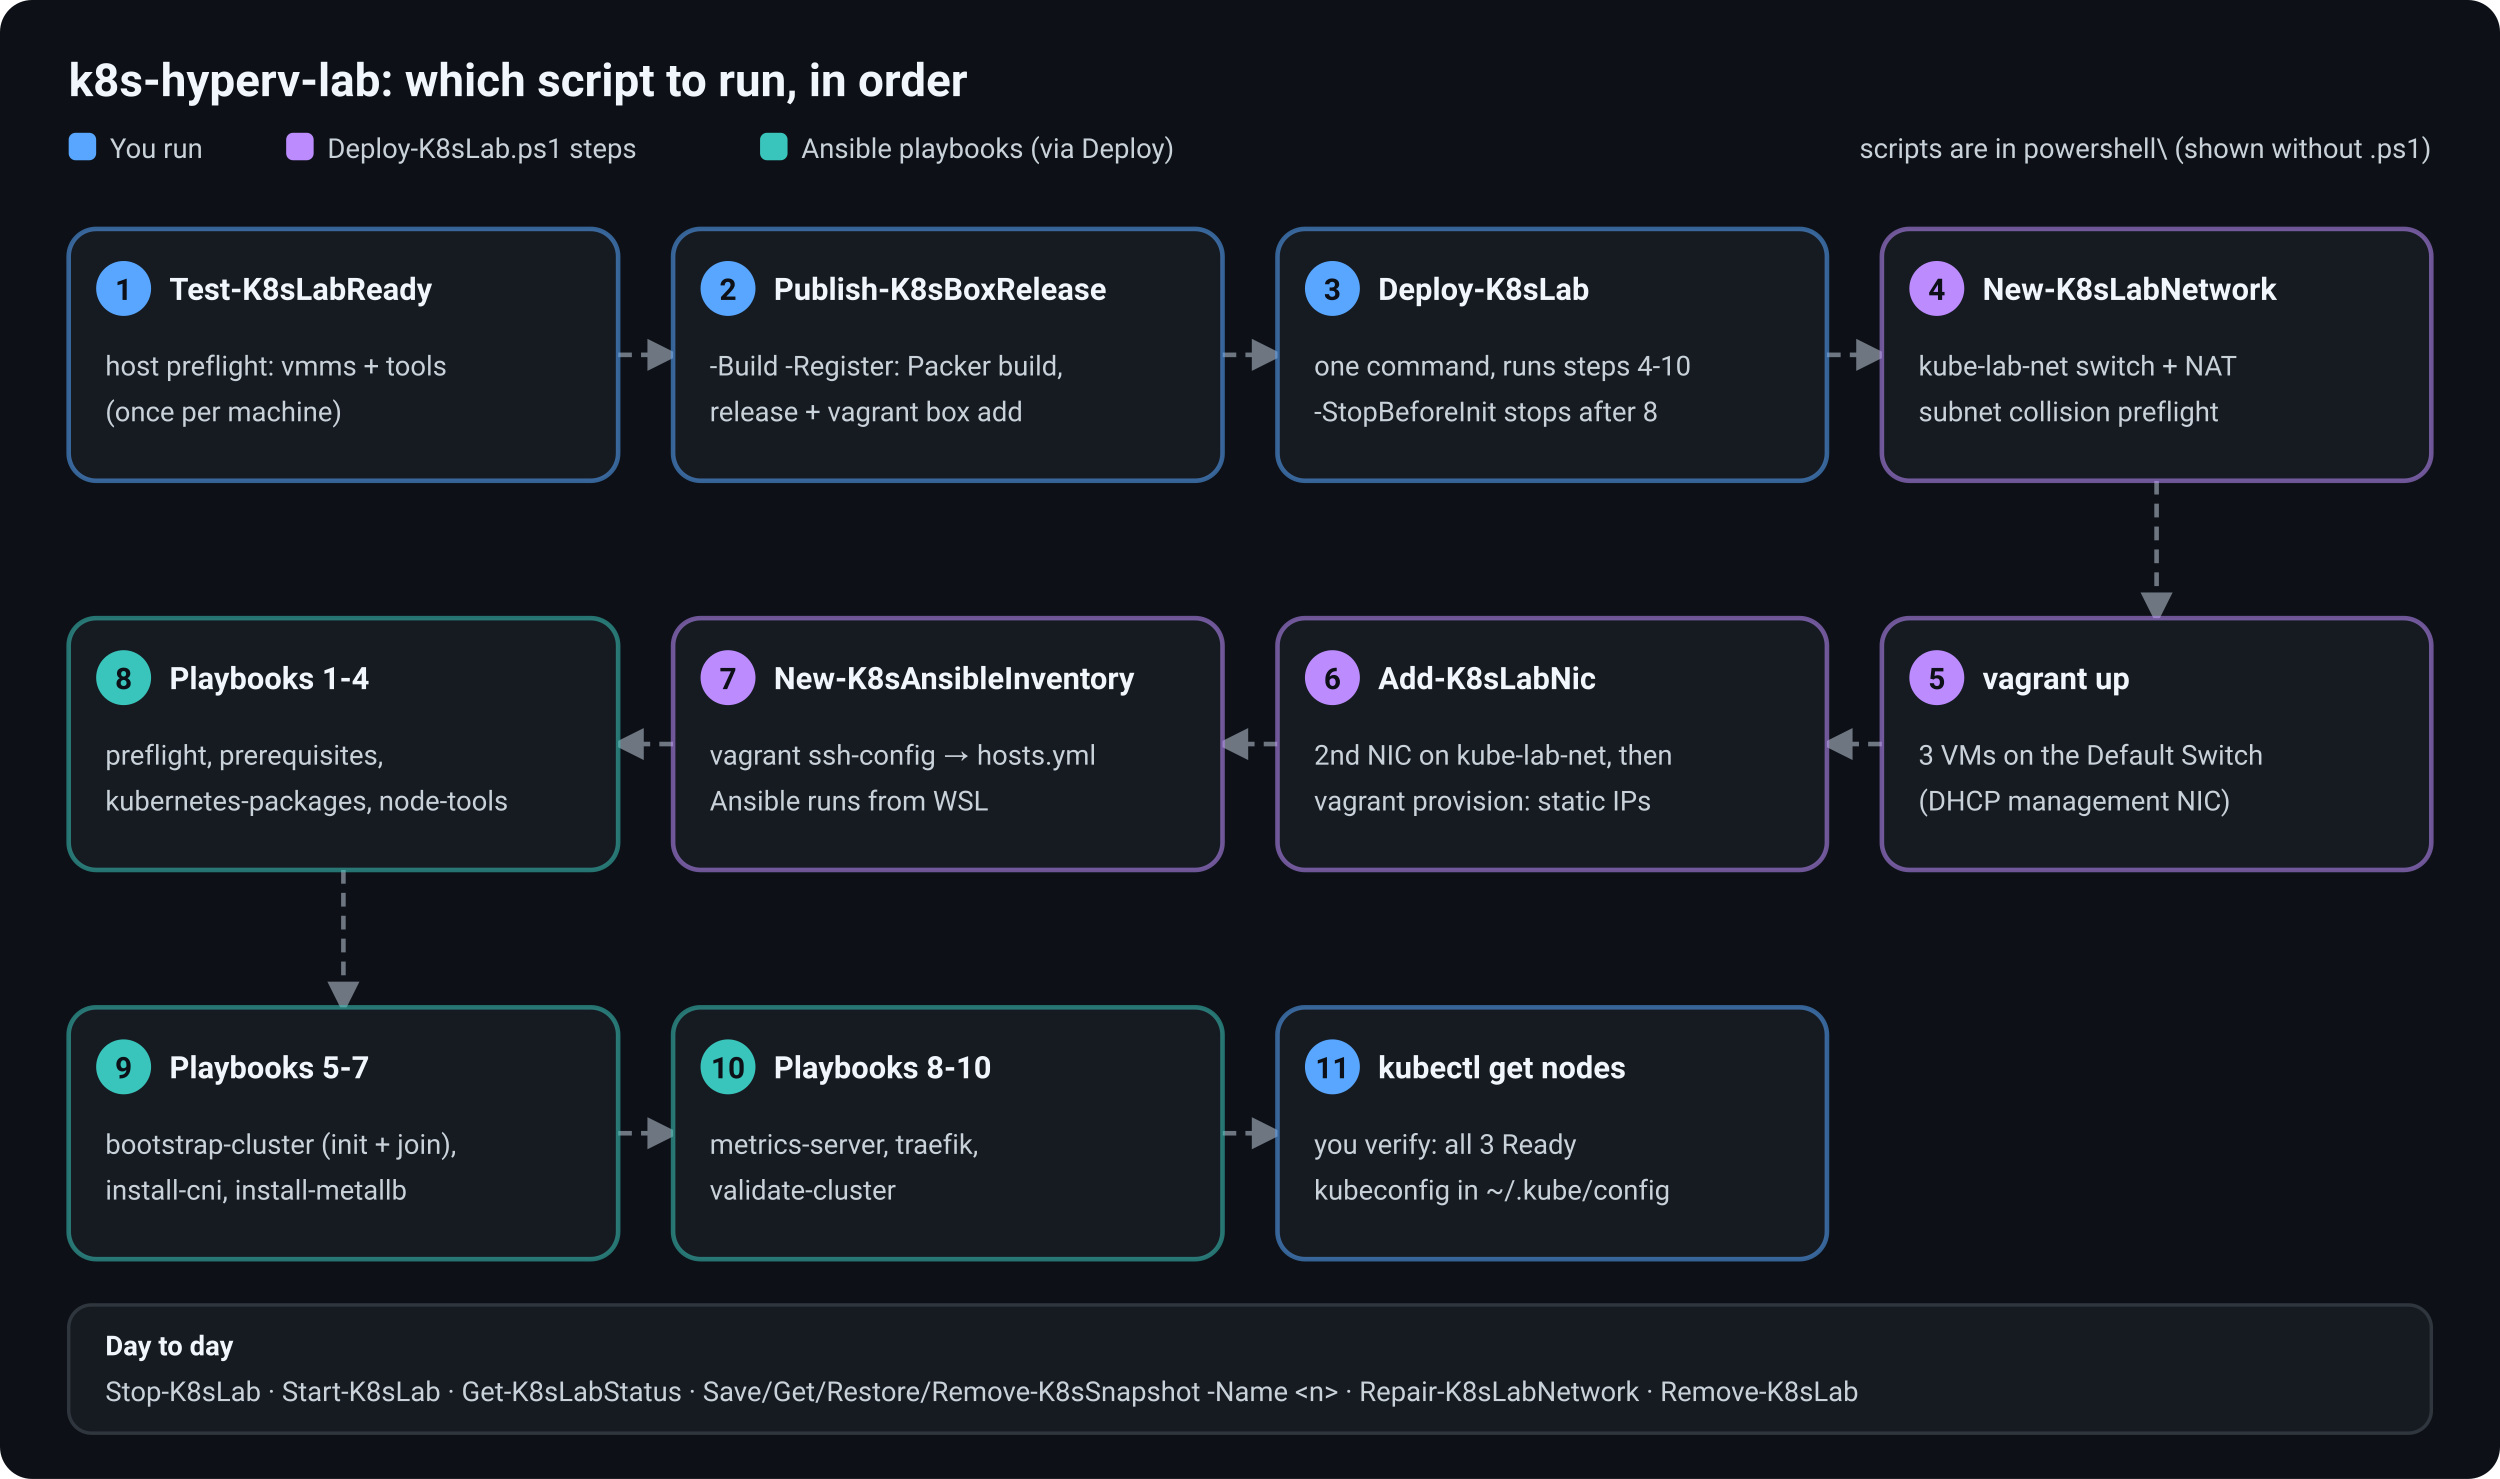
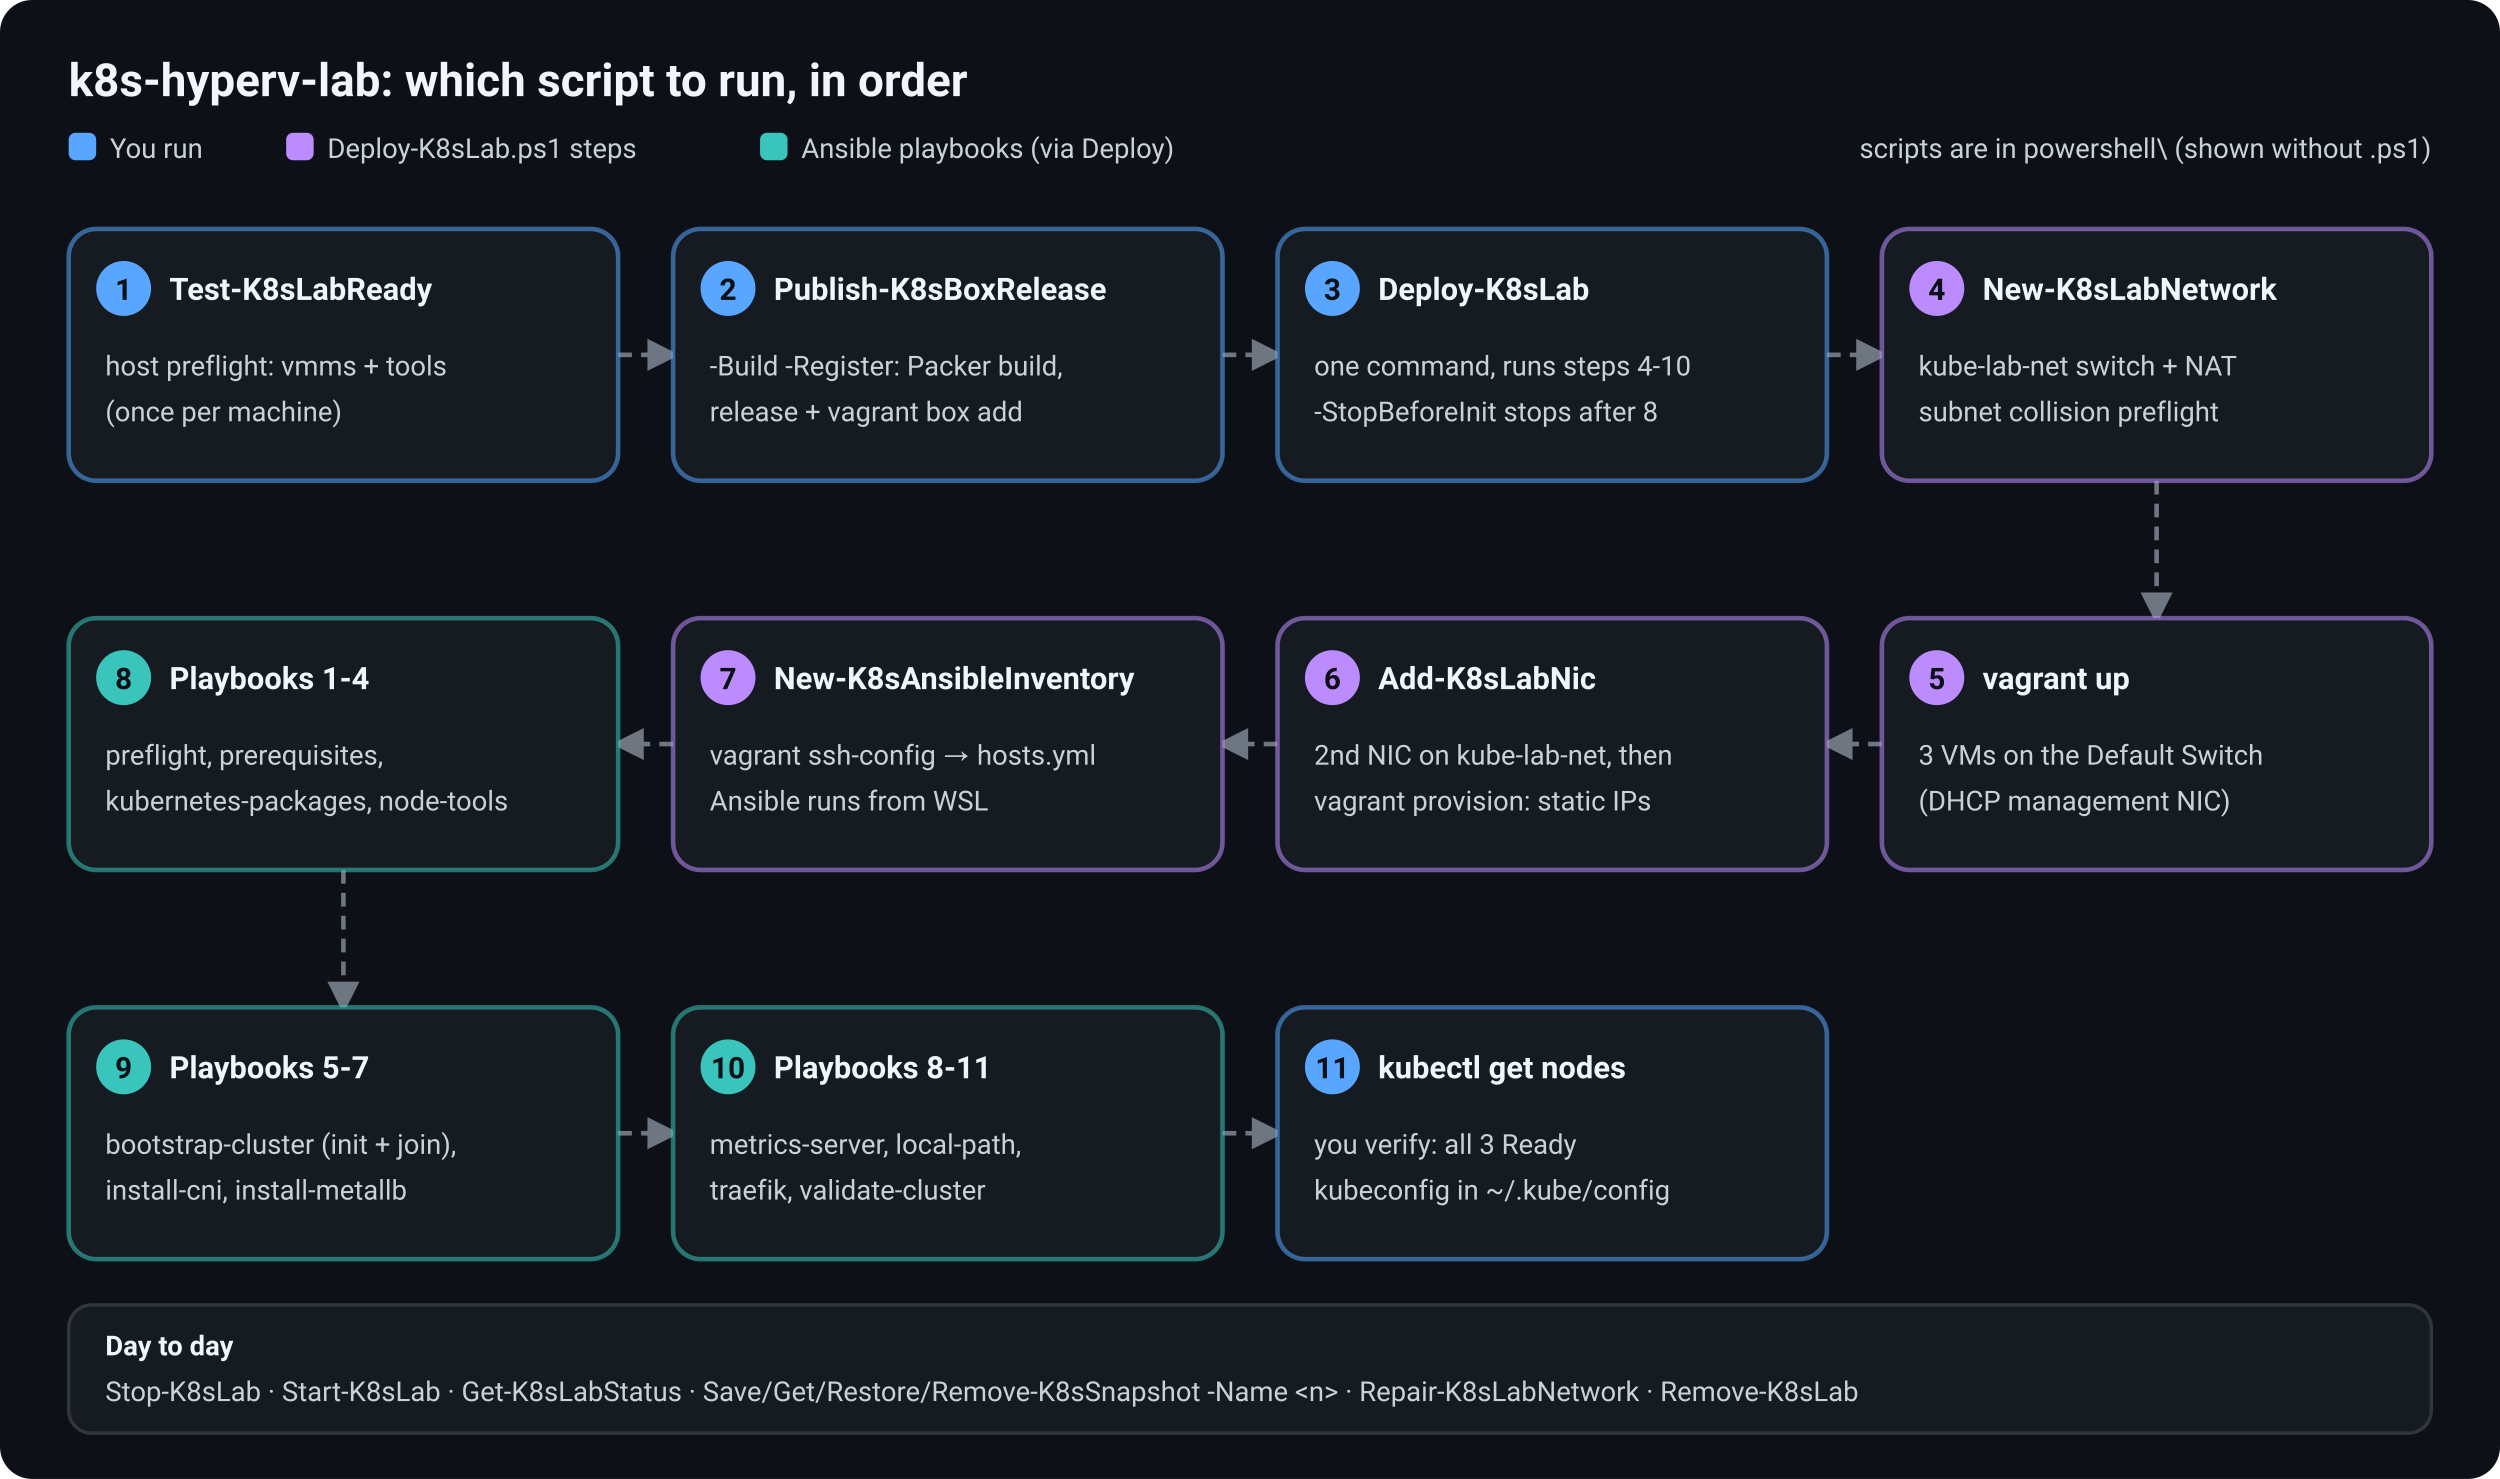
<svg xmlns="http://www.w3.org/2000/svg" viewBox="0 0 1092 646" width="1092" height="646" role="img" aria-labelledby="t d">
  <style>
.bg { fill: #0d1117; }
.title { font: 700 20px 'Segoe UI', Roboto, Helvetica, Arial, sans-serif; fill: #f0f6fc; }
.legend { font: 12px 'Segoe UI', Roboto, Helvetica, Arial, sans-serif; fill: #c9d1d9; }
.base { fill: #161b22; stroke-width: 2; stroke-opacity: .55; }
.glow { opacity: 0; }
.num { font: 700 13px 'Segoe UI', Roboto, Helvetica, Arial, sans-serif; fill: #0d1117; }
.h { font: 700 13.5px 'Segoe UI', Roboto, Helvetica, Arial, sans-serif; fill: #f0f6fc; }
.s { font: 12px 'Segoe UI', Roboto, Helvetica, Arial, sans-serif; fill: #c9d1d9; }
.strip { fill: #161b22; stroke: #30363d; stroke-width: 1.5; }
.striph { font: 700 12px 'Segoe UI', Roboto, Helvetica, Arial, sans-serif; fill: #f0f6fc; }
.flow { stroke: #6e7681; stroke-width: 2; fill: none; stroke-dasharray: 6 4; animation: dash 1s linear infinite; }
.head { fill: #6e7681; }
.pulse { animation: pulse 17.6s linear infinite; }
@keyframes pulse {
  0% { opacity: 0; }
  0.727% { opacity: .38; }
  7.727% { opacity: .38; }
  9.546% { opacity: 0; }
  100% { opacity: 0; }
}
@keyframes dash { to { stroke-dashoffset: -20; } }
@media (prefers-reduced-motion: reduce) {
  .flow, .pulse { animation: none; }
}
</style>
  <rect class="bg" width="1092" height="646" rx="14" />
  <text class="title" x="30" y="42">k8s-hyperv-lab: which script to run, in order</text>
  <rect x="30" y="58" width="12" height="12" rx="3" fill="#58a6ff" />
  <text class="legend" x="48" y="69">You run</text>
  <rect x="125" y="58" width="12" height="12" rx="3" fill="#bc8cff" />
  <text class="legend" x="143" y="69">Deploy-K8sLab.ps1 steps</text>
  <rect x="332" y="58" width="12" height="12" rx="3" fill="#39c5bb" />
  <text class="legend" x="350" y="69">Ansible playbooks (via Deploy)</text>
  <text class="legend" x="1062" y="69" text-anchor="end">scripts are in powershell\ (shown without .ps1)</text>
  <defs>
    <marker id="ah" viewBox="0 0 10 10" refX="8" refY="5" markerWidth="7" markerHeight="7" orient="auto-start-reverse">
      <path d="M0 0L10 5L0 10z" class="head" />
    </marker>
  </defs>
  <line class="flow" x1="270" y1="155.0" x2="294" y2="155.0" marker-end="url(#ah)" />
  <line class="flow" x1="534" y1="155.0" x2="558" y2="155.0" marker-end="url(#ah)" />
  <line class="flow" x1="798" y1="155.0" x2="822" y2="155.0" marker-end="url(#ah)" />
  <line class="flow" x1="942.0" y1="210" x2="942.0" y2="270" marker-end="url(#ah)" />
  <line class="flow" x1="822" y1="325.0" x2="798" y2="325.0" marker-end="url(#ah)" />
  <line class="flow" x1="558" y1="325.0" x2="534" y2="325.0" marker-end="url(#ah)" />
  <line class="flow" x1="294" y1="325.0" x2="270" y2="325.0" marker-end="url(#ah)" />
  <line class="flow" x1="150.0" y1="380" x2="150.0" y2="440" marker-end="url(#ah)" />
  <line class="flow" x1="270" y1="495.0" x2="294" y2="495.0" marker-end="url(#ah)" />
  <line class="flow" x1="534" y1="495.0" x2="558" y2="495.0" marker-end="url(#ah)" />
  <g>
    <rect class="base" x="30" y="100" width="240" height="110" rx="12" stroke="#58a6ff" />
    <rect class="glow pulse" x="30" y="100" width="240" height="110" rx="12" fill="#58a6ff" style="animation-delay:0.0s" />
    <circle cx="54" cy="126" r="12" fill="#58a6ff" />
    <text class="num" x="54" y="131" text-anchor="middle">1</text>
    <text class="h" x="74" y="131">Test-K8sLabReady</text>
    <text class="s" x="46" y="164">host preflight: vmms + tools</text>
    <text class="s" x="46" y="184">(once per machine)</text>
  </g>
  <g>
    <rect class="base" x="294" y="100" width="240" height="110" rx="12" stroke="#58a6ff" />
    <rect class="glow pulse" x="294" y="100" width="240" height="110" rx="12" fill="#58a6ff" style="animation-delay:1.6s" />
    <circle cx="318" cy="126" r="12" fill="#58a6ff" />
    <text class="num" x="318" y="131" text-anchor="middle">2</text>
    <text class="h" x="338" y="131">Publish-K8sBoxRelease</text>
    <text class="s" x="310" y="164">-Build -Register: Packer build,</text>
    <text class="s" x="310" y="184">release + vagrant box add</text>
  </g>
  <g>
    <rect class="base" x="558" y="100" width="240" height="110" rx="12" stroke="#58a6ff" />
    <rect class="glow pulse" x="558" y="100" width="240" height="110" rx="12" fill="#58a6ff" style="animation-delay:3.2s" />
    <circle cx="582" cy="126" r="12" fill="#58a6ff" />
    <text class="num" x="582" y="131" text-anchor="middle">3</text>
    <text class="h" x="602" y="131">Deploy-K8sLab</text>
    <text class="s" x="574" y="164">one command, runs steps 4-10</text>
    <text class="s" x="574" y="184">-StopBeforeInit stops after 8</text>
  </g>
  <g>
    <rect class="base" x="822" y="100" width="240" height="110" rx="12" stroke="#bc8cff" />
    <rect class="glow pulse" x="822" y="100" width="240" height="110" rx="12" fill="#bc8cff" style="animation-delay:4.8s" />
    <circle cx="846" cy="126" r="12" fill="#bc8cff" />
    <text class="num" x="846" y="131" text-anchor="middle">4</text>
    <text class="h" x="866" y="131">New-K8sLabNetwork</text>
    <text class="s" x="838" y="164">kube-lab-net switch + NAT</text>
    <text class="s" x="838" y="184">subnet collision preflight</text>
  </g>
  <g>
    <rect class="base" x="822" y="270" width="240" height="110" rx="12" stroke="#bc8cff" />
    <rect class="glow pulse" x="822" y="270" width="240" height="110" rx="12" fill="#bc8cff" style="animation-delay:6.4s" />
    <circle cx="846" cy="296" r="12" fill="#bc8cff" />
    <text class="num" x="846" y="301" text-anchor="middle">5</text>
    <text class="h" x="866" y="301">vagrant up</text>
    <text class="s" x="838" y="334">3 VMs on the Default Switch</text>
    <text class="s" x="838" y="354">(DHCP management NIC)</text>
  </g>
  <g>
    <rect class="base" x="558" y="270" width="240" height="110" rx="12" stroke="#bc8cff" />
    <rect class="glow pulse" x="558" y="270" width="240" height="110" rx="12" fill="#bc8cff" style="animation-delay:8.0s" />
    <circle cx="582" cy="296" r="12" fill="#bc8cff" />
    <text class="num" x="582" y="301" text-anchor="middle">6</text>
    <text class="h" x="602" y="301">Add-K8sLabNic</text>
    <text class="s" x="574" y="334">2nd NIC on kube-lab-net, then</text>
    <text class="s" x="574" y="354">vagrant provision: static IPs</text>
  </g>
  <g>
    <rect class="base" x="294" y="270" width="240" height="110" rx="12" stroke="#bc8cff" />
    <rect class="glow pulse" x="294" y="270" width="240" height="110" rx="12" fill="#bc8cff" style="animation-delay:9.6s" />
    <circle cx="318" cy="296" r="12" fill="#bc8cff" />
    <text class="num" x="318" y="301" text-anchor="middle">7</text>
    <text class="h" x="338" y="301">New-K8sAnsibleInventory</text>
    <text class="s" x="310" y="334">vagrant ssh-config → hosts.yml</text>
    <text class="s" x="310" y="354">Ansible runs from WSL</text>
  </g>
  <g>
    <rect class="base" x="30" y="270" width="240" height="110" rx="12" stroke="#39c5bb" />
    <rect class="glow pulse" x="30" y="270" width="240" height="110" rx="12" fill="#39c5bb" style="animation-delay:11.2s" />
    <circle cx="54" cy="296" r="12" fill="#39c5bb" />
    <text class="num" x="54" y="301" text-anchor="middle">8</text>
    <text class="h" x="74" y="301">Playbooks 1-4</text>
    <text class="s" x="46" y="334">preflight, prerequisites,</text>
    <text class="s" x="46" y="354">kubernetes-packages, node-tools</text>
  </g>
  <g>
    <rect class="base" x="30" y="440" width="240" height="110" rx="12" stroke="#39c5bb" />
    <rect class="glow pulse" x="30" y="440" width="240" height="110" rx="12" fill="#39c5bb" style="animation-delay:12.8s" />
    <circle cx="54" cy="466" r="12" fill="#39c5bb" />
    <text class="num" x="54" y="471" text-anchor="middle">9</text>
    <text class="h" x="74" y="471">Playbooks 5-7</text>
    <text class="s" x="46" y="504">bootstrap-cluster (init + join),</text>
    <text class="s" x="46" y="524">install-cni, install-metallb</text>
  </g>
  <g>
    <rect class="base" x="294" y="440" width="240" height="110" rx="12" stroke="#39c5bb" />
    <rect class="glow pulse" x="294" y="440" width="240" height="110" rx="12" fill="#39c5bb" style="animation-delay:14.4s" />
    <circle cx="318" cy="466" r="12" fill="#39c5bb" />
    <text class="num" x="318" y="471" text-anchor="middle">10</text>
-     <text class="h" x="338" y="471">Playbooks 8-10</text>
-     <text class="s" x="310" y="504">metrics-server, traefik,</text>
-     <text class="s" x="310" y="524">validate-cluster</text>
+     <text class="h" x="338" y="471">Playbooks 8-11</text>
+     <text class="s" x="310" y="504">metrics-server, local-path,</text>
+     <text class="s" x="310" y="524">traefik, validate-cluster</text>
  </g>
  <g>
    <rect class="base" x="558" y="440" width="240" height="110" rx="12" stroke="#58a6ff" />
    <rect class="glow pulse" x="558" y="440" width="240" height="110" rx="12" fill="#58a6ff" style="animation-delay:16.0s" />
    <circle cx="582" cy="466" r="12" fill="#58a6ff" />
    <text class="num" x="582" y="471" text-anchor="middle">11</text>
    <text class="h" x="602" y="471">kubectl get nodes</text>
    <text class="s" x="574" y="504">you verify: all 3 Ready</text>
    <text class="s" x="574" y="524">kubeconfig in ~/.kube/config</text>
  </g>
  <rect class="strip" x="30" y="570" width="1032" height="56" rx="10" />
  <text class="striph" x="46" y="592">Day to day</text>
  <text class="s" x="46" y="612">Stop-K8sLab · Start-K8sLab · Get-K8sLabStatus · Save/Get/Restore/Remove-K8sSnapshot -Name &lt;n&gt; · Repair-K8sLabNetwork · Remove-K8sLab</text>
</svg>
